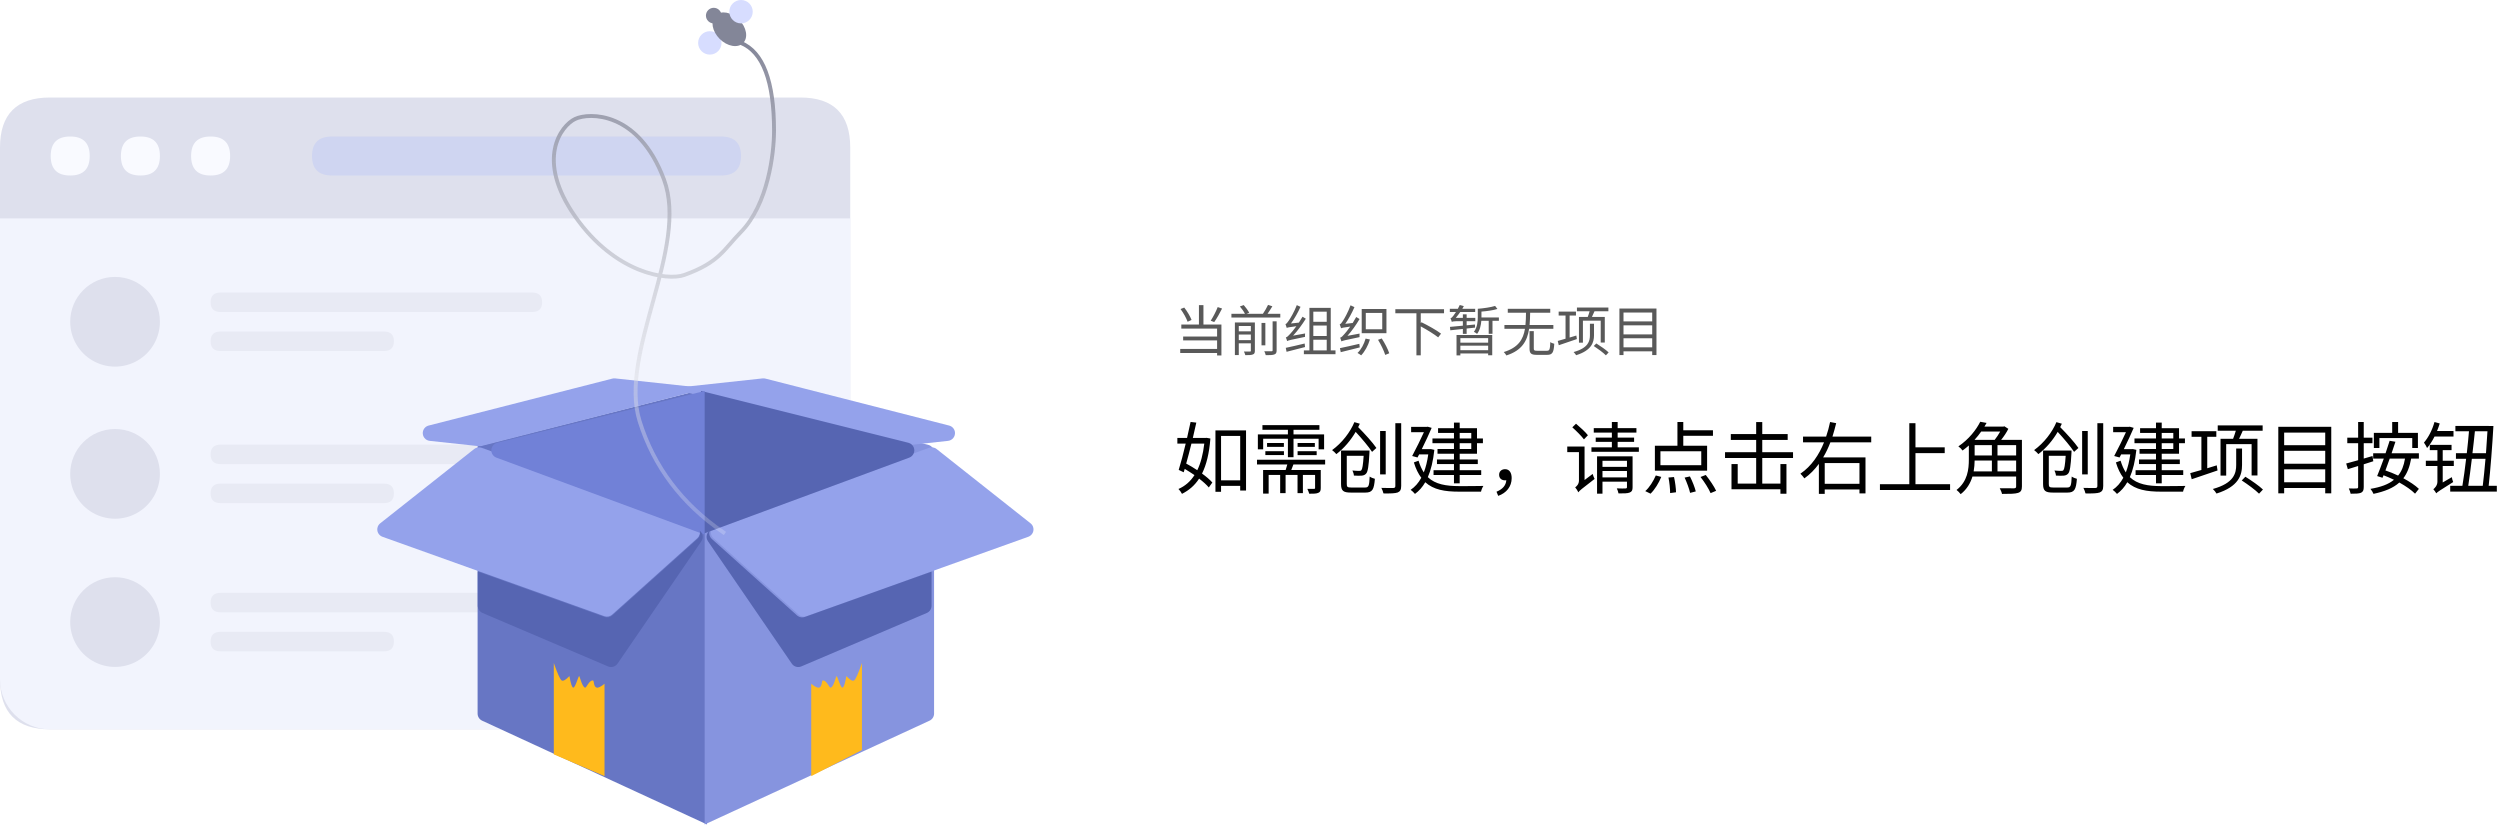
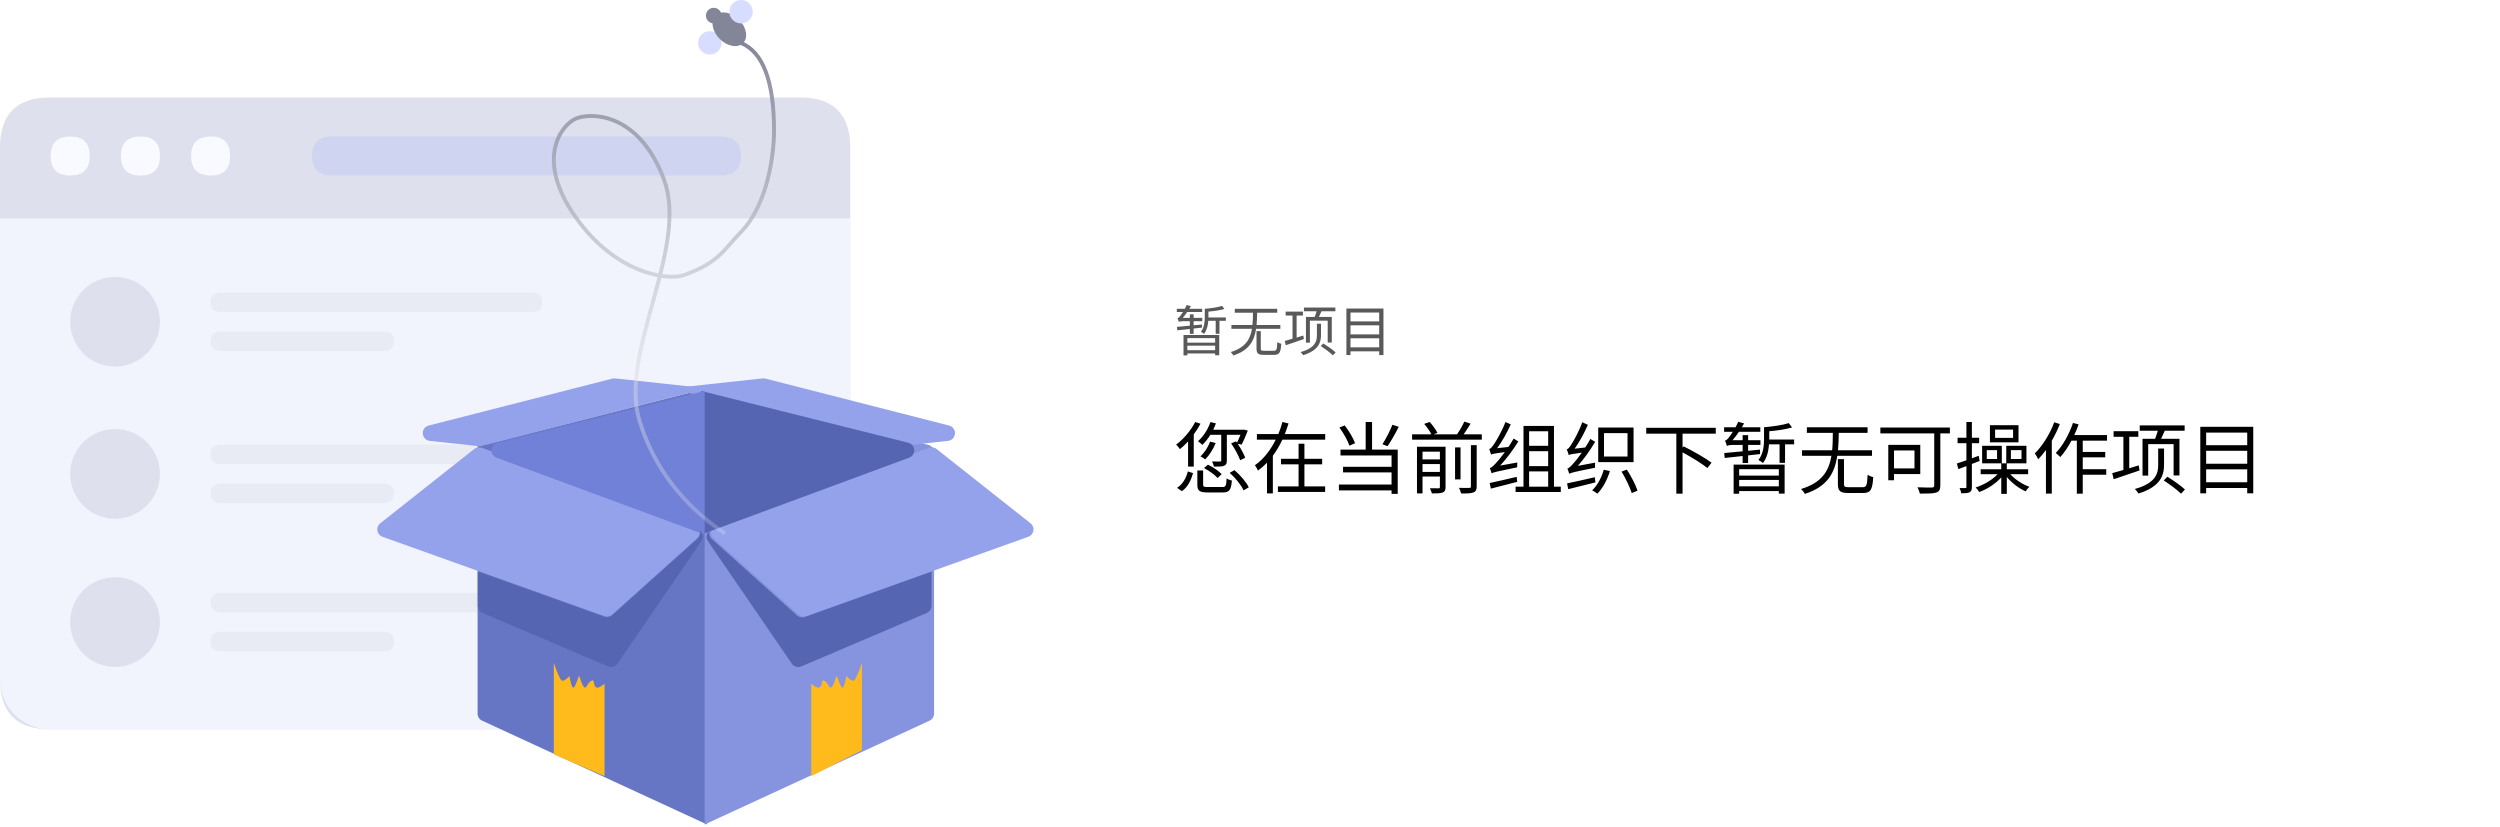
<svg xmlns="http://www.w3.org/2000/svg" width="641px" height="212px" viewBox="0 0 641 212" version="1.1">
  <defs>
    <linearGradient x1="50%" y1="0%" x2="50%" y2="100%" id="linearGradient-1">
      <stop stop-color="#838698" offset="0%" />
      <stop stop-color="#FFFFFF" stop-opacity="0.2" offset="100%" />
    </linearGradient>
  </defs>
  <g id="打开项目" stroke="none" stroke-width="1" fill="none" fill-rule="evenodd">
    <g id="打开项目-缺省页-组织下暂无项目" transform="translate(-400, -368)">
      <g id="编组">
        <g id="Group-11" transform="translate(400, 368)">
          <g id="Group-7" transform="translate(301, 75)" fill="#000000" font-family="PingFangSC-Regular, PingFang SC" font-weight="normal">
-             <text id="当前组织下暂无项目" font-size="14" line-spacing="20" fill-opacity="0.65">
-               <tspan x="0" y="15">当前组织下暂无项目</tspan>
+             <text id="暂无项目" font-size="14" line-spacing="20" fill-opacity="0.65">
+               <tspan x="0" y="15">暂无项目</tspan>
            </text>
-             <text id="如需创建，请点击右上角创建项目按钮" font-size="20" line-spacing="34">
-               <tspan x="0" y="50">如需创建，请点击右上角创建项目按钮</tspan>
+             <text id="您在当前组织下暂无可操作项目" font-size="20" line-spacing="34">
+               <tspan x="0" y="50">您在当前组织下暂无可操作项目</tspan>
            </text>
          </g>
          <g id="Group-10">
            <g id="management" transform="translate(0, 25)">
              <path d="M12.824,0 L205.176,0 C213.725,0 218,4.286 218,12.857 L218,149.143 C218,157.714 213.725,162 205.176,162 L12.824,162 C4.275,162 0,157.714 0,149.143 L0,12.857 C0,4.286 4.275,0 12.824,0 Z" id="路径" fill="#DEE0ED" />
              <path d="M85.116,10 L184.884,10 C188.295,10 190,11.667 190,15 L190,15 C190,18.333 188.295,20 184.884,20 L85.116,20 C81.705,20 80,18.333 80,15 L80,15 C80,11.667 81.705,10 85.116,10 Z" id="路径" fill="#CFD5F1" />
              <path d="M18,10 L18,10 C21.333,10 23,11.667 23,15 L23,15 C23,18.333 21.333,20 18,20 L18,20 C14.667,20 13,18.333 13,15 L13,15 C13,11.667 14.667,10 18,10 Z" id="路径" fill="#F9FAFF" />
              <path d="M36,10 L36,10 C39.333,10 41,11.667 41,15 L41,15 C41,18.333 39.333,20 36,20 L36,20 C32.667,20 31,18.333 31,15 L31,15 C31,11.667 32.667,10 36,10 Z" id="路径" fill="#F9FAFF" />
              <path d="M54,10 L54,10 C57.333,10 59,11.667 59,15 L59,15 C59,18.333 57.333,20 54,20 L54,20 C50.667,20 49,18.333 49,15 L49,15 C49,11.667 50.667,10 54,10 Z" id="路径" fill="#F9FAFF" />
              <path d="M0,31 L218,31 L218,149.157 C218,156.25 212.259,162 205.176,162 L12.824,162 C5.741,162 0,156.25 0,149.157 L0,31 Z" id="路径" fill="#F2F4FD" />
              <path d="M18,57.5 C18,61.609 20.192,65.405 23.75,67.459 C27.308,69.514 31.692,69.514 35.25,67.459 C38.808,65.405 41,61.609 41,57.5 C41,51.149 35.851,46 29.5,46 C23.149,46 18,51.149 18,57.5 L18,57.5 Z" id="路径" fill="#DEE0ED" />
              <path d="M18,96.5 C18,100.609 20.192,104.405 23.75,106.459 C27.308,108.514 31.692,108.514 35.25,106.459 C38.808,104.405 41,100.609 41,96.5 C41,90.149 35.851,85 29.5,85 C23.149,85 18,90.149 18,96.5 L18,96.5 Z" id="路径" fill="#DEE0ED" />
              <path d="M18,134.5 C18,138.609 20.192,142.405 23.75,144.459 C27.308,146.514 31.692,146.514 35.25,144.459 C38.808,142.405 41,138.609 41,134.5 C41,128.149 35.851,123 29.5,123 C23.149,123 18,128.149 18,134.5 L18,134.5 Z" id="路径" fill="#DEE0ED" />
              <path d="M56.576,50 L136.424,50 C138.141,50 139,50.833 139,52.5 L139,52.5 C139,54.167 138.141,55 136.424,55 L56.576,55 C54.859,55 54,54.167 54,52.5 L54,52.5 C54,50.833 54.859,50 56.576,50 Z" id="路径" fill="#E8EAF4" />
              <path d="M56.576,89 L136.424,89 C138.141,89 139,89.833 139,91.5 L139,91.5 C139,93.167 138.141,94 136.424,94 L56.576,94 C54.859,94 54,93.167 54,91.5 L54,91.5 C54,89.833 54.859,89 56.576,89 Z" id="路径" fill="#E8EAF4" />
              <path d="M56.576,127 L136.424,127 C138.141,127 139,127.833 139,129.5 L139,129.5 C139,131.167 138.141,132 136.424,132 L56.576,132 C54.859,132 54,131.167 54,129.5 L54,129.5 C54,127.833 54.859,127 56.576,127 Z" id="路径" fill="#E8EAF4" />
              <path d="M56.541,60 L98.459,60 C100.153,60 101,60.833 101,62.5 L101,62.5 C101,64.167 100.153,65 98.459,65 L56.541,65 C54.847,65 54,64.167 54,62.5 L54,62.5 C54,60.833 54.847,60 56.541,60 Z" id="路径" fill="#E8EAF4" />
              <path d="M56.541,99 L98.459,99 C100.153,99 101,99.833 101,101.5 L101,101.5 C101,103.167 100.153,104 98.459,104 L56.541,104 C54.847,104 54,103.167 54,101.5 L54,101.5 C54,99.833 54.847,99 56.541,99 Z" id="路径" fill="#E8EAF4" />
              <path d="M56.541,137 L98.459,137 C100.153,137 101,137.833 101,139.5 L101,139.5 C101,141.167 100.153,142 98.459,142 L56.541,142 C54.847,142 54,141.167 54,139.5 L54,139.5 C54,137.833 54.847,137 56.541,137 Z" id="路径" fill="#E8EAF4" />
              <path d="M114.538,58 L142.462,58 C144.154,58 145,58.857 145,60.571 L145,73.429 C145,75.143 144.154,76 142.462,76 L114.538,76 C112.846,76 112,75.143 112,73.429 L112,60.571 C112,58.857 112.846,58 114.538,58 L114.538,58 Z" id="路径" fill="#F2F4FD" />
              <path d="M157.5,59 L172.5,59 C174.167,59 175,59.833 175,61.5 L175,61.5 C175,63.167 174.167,64 172.5,64 L157.5,64 C155.833,64 155,63.167 155,61.5 L155,61.5 C155,59.833 155.833,59 157.5,59 Z" id="路径" fill="#F2F4FD" />
              <path d="M186.5,59 L201.5,59 C203.167,59 204,59.833 204,61.5 L204,61.5 C204,63.167 203.167,64 201.5,64 L186.5,64 C184.833,64 184,63.167 184,61.5 L184,61.5 C184,59.833 184.833,59 186.5,59 Z" id="路径" fill="#F2F4FD" />
              <path d="M157.5,69 L172.5,69 C174.167,69 175,69.833 175,71.5 L175,71.5 C175,73.167 174.167,74 172.5,74 L157.5,74 C155.833,74 155,73.167 155,71.5 L155,71.5 C155,69.833 155.833,69 157.5,69 Z" id="路径" fill="#F2F4FD" />
              <path d="M186.5,69 L201.5,69 C203.167,69 204,69.833 204,71.5 L204,71.5 C204,73.167 203.167,74 201.5,74 L186.5,74 C184.833,74 184,73.167 184,71.5 L184,71.5 C184,69.833 184.833,69 186.5,69 Z" id="路径" fill="#F2F4FD" />
            </g>
            <g id="Group-9" transform="translate(96, 0)">
              <g id="Group-3" transform="translate(0, 97)">
                <path d="M26.457,17.435 L85.279,2.568 L85.279,114.393 L27.619,87.781 C26.911,87.454 26.457,86.745 26.457,85.965 L26.457,17.435 L26.457,17.435 Z" id="Rectangle-3" fill="#6776C4" />
                <path d="M86.187,17.053 L143.498,2.568 L143.498,2.568 L143.498,114.393 L85.839,87.781 C85.13,87.454 84.677,86.745 84.677,85.965 L84.677,18.992 C84.677,18.076 85.299,17.278 86.187,17.053 Z" id="Combined-Shape" fill="#8694DF" transform="translate(114.0875, 58.48045) scale(-1, 1) translate(-114.0875, -58.48045) " />
                <path d="M27.505,17.815 L82.14,37.627 C83.178,38.004 83.715,39.151 83.338,40.189 C83.226,40.499 83.039,40.776 82.794,40.996 L60.957,60.593 C60.41,61.084 59.639,61.235 58.947,60.987 L2.058,40.627 C1.018,40.255 0.477,39.11 0.849,38.07 C0.975,37.718 1.198,37.408 1.492,37.175 L25.583,18.126 C26.127,17.696 26.854,17.579 27.505,17.815 Z" id="Rectangle-7" fill="#94A2EB" />
                <path d="M113.519,17.815 L168.154,37.627 C169.192,38.004 169.729,39.151 169.352,40.189 C169.24,40.499 169.053,40.776 168.808,40.996 L146.971,60.593 C146.424,61.084 145.653,61.235 144.961,60.987 L88.072,40.627 C87.032,40.255 86.491,39.11 86.863,38.07 C86.989,37.718 87.212,37.408 87.506,37.175 L111.597,18.126 C112.141,17.696 112.868,17.579 113.519,17.815 Z" id="Rectangle-7" fill="#94A2EB" transform="translate(127.8676, 39.40042) scale(-1, 1) translate(-127.8676, -39.40042) " />
                <path d="M143.211,0.021 L166.768,2.568 L166.768,2.568 L108.944,17.345 C108.712,17.404 108.471,17.422 108.233,17.396 L95.67,16.038 C94.572,15.919 93.778,14.933 93.896,13.834 C93.986,13.005 94.581,12.318 95.39,12.112 L142.501,0.072 C142.733,0.013 142.974,-0.004 143.211,0.021 Z" id="Rectangle-4" fill="#94A2EB" transform="translate(121.3743, 8.708592) scale(-1, 1) translate(-121.3743, -8.708592) " />
                <path d="M61.722,0.021 L85.279,2.568 L85.279,2.568 L27.454,17.345 C27.223,17.404 26.982,17.422 26.744,17.396 L14.181,16.038 C13.082,15.919 12.288,14.933 12.407,13.834 C12.497,13.005 13.092,12.318 13.9,12.112 L61.012,0.072 C61.244,0.013 61.484,-0.004 61.722,0.021 Z" id="Rectangle-4" fill="#94A2EB" />
                <path d="M90.016,16.528 L143.2,3.232 L143.2,3.232 L143.2,40.076 L89.808,20.344 C88.772,19.961 88.242,18.811 88.625,17.775 C88.854,17.155 89.375,16.688 90.016,16.528 Z" id="Rectangle-3" fill="#5665B2" transform="translate(113.4662, 21.65399) scale(-1, 1) translate(-113.4662, -21.65399) " />
                <path d="M31.493,16.528 L84.677,3.232 L84.677,3.232 L84.677,40.076 L31.285,20.344 C30.249,19.961 29.719,18.811 30.102,17.775 C30.331,17.155 30.852,16.688 31.493,16.528 Z" id="Rectangle-3" fill="#7181D7" />
                <path d="M84.077,41.296 C84.018,41.468 83.936,41.631 83.834,41.781 L62.333,73.161 C61.794,73.947 60.776,74.244 59.899,73.87 L27.718,60.164 C26.981,59.849 26.502,59.125 26.502,58.324 L26.502,49.555 L58.992,61.183 C59.63,61.411 60.336,61.3 60.871,60.896 L61.001,60.788 L82.838,41.191 C83.083,40.971 83.27,40.694 83.382,40.385 C83.544,39.94 83.537,39.475 83.396,39.06 C84.062,39.566 84.362,40.46 84.077,41.296 Z" id="Combined-Shape" fill="#5665B2" />
                <path d="M142.744,41.296 C142.686,41.468 142.604,41.631 142.501,41.781 L121,73.161 C120.462,73.947 119.443,74.244 118.567,73.87 L86.386,60.164 C85.648,59.849 85.169,59.125 85.169,58.324 L85.169,49.554 L117.659,61.183 C118.297,61.411 119.004,61.3 119.539,60.896 L119.669,60.788 L141.505,41.191 C141.75,40.971 141.937,40.694 142.05,40.385 C142.211,39.94 142.205,39.475 142.063,39.06 C142.729,39.566 143.029,40.46 142.744,41.296 Z" id="Combined-Shape" fill="#5665B2" transform="translate(114.0105, 56.54495) scale(-1, 1) translate(-114.0105, -56.54495) " />
              </g>
              <g id="Group-6" transform="translate(46, 0)">
                <path d="M43.464,136.5 C32.797,129.167 25.643,119.667 22,108 C16.536,90.5 34.768,63.5 28.232,46 C21.696,28.5 9.066,28.791 5.464,30.5 C1.862,32.209 -4.781,40.864 5.464,55.5 C15.709,70.136 29.107,72.073 33.464,70.5 C42.464,67.25 43.458,64.104 47.964,59.5 C54.896,52.417 56.464,39.408 56.464,33.5 C56.464,20.833 53.631,13.333 47.964,11" id="Line" stroke="url(#linearGradient-1)" stroke-linecap="square" />
                <g id="Group-4" transform="translate(37, 0)">
                  <circle id="Oval" fill="#D7DDFF" cx="3" cy="11" r="3" />
                  <ellipse id="Oval" fill="#838698" transform="translate(8, 7.5) rotate(45) translate(-8, -7.5) " cx="8" cy="7.5" rx="5" ry="3.5" />
                  <circle id="Oval" fill="#838698" transform="translate(4, 4) rotate(45) translate(-4, -4) " cx="4" cy="4" r="2" />
                  <circle id="Oval" fill="#D7DDFF" cx="11" cy="3" r="3" />
                </g>
              </g>
            </g>
            <path d="M142,170 C142.948,172.721 143.614,174.208 144,174.462 C144.386,174.715 145.052,174.343 146,173.346 C146.339,175.32 146.672,176.307 147,176.306 C147.531,176.305 148.289,173.325 148.5,173.346 C148.663,173.362 149.211,176.09 150,176.306 C150.395,176.415 150.98,174.463 152,174.462 C152.405,174.461 152.096,176.061 153,176.306 C153.385,176.411 154.052,176.082 155,175.32 L155,199 L142,193.423 L142,170 Z" id="Rectangle-5" fill="#FFBA1C" />
            <path d="M221,170 L221,192.308 L208,199 L208,175.32 C208.948,176.082 209.615,176.411 210,176.306 C210.904,176.061 210.595,174.461 211,174.462 C212.02,174.463 212.605,176.415 213,176.306 C213.789,176.09 214.337,173.362 214.5,173.346 C214.711,173.325 215.469,176.305 216,176.306 C216.328,176.307 216.661,175.32 217,173.346 C217.948,174.343 218.614,174.715 219,174.462 C219.386,174.208 220.052,172.721 221,170 Z" id="Rectangle-5" fill="#FFBA1C" />
          </g>
        </g>
      </g>
    </g>
  </g>
</svg>
